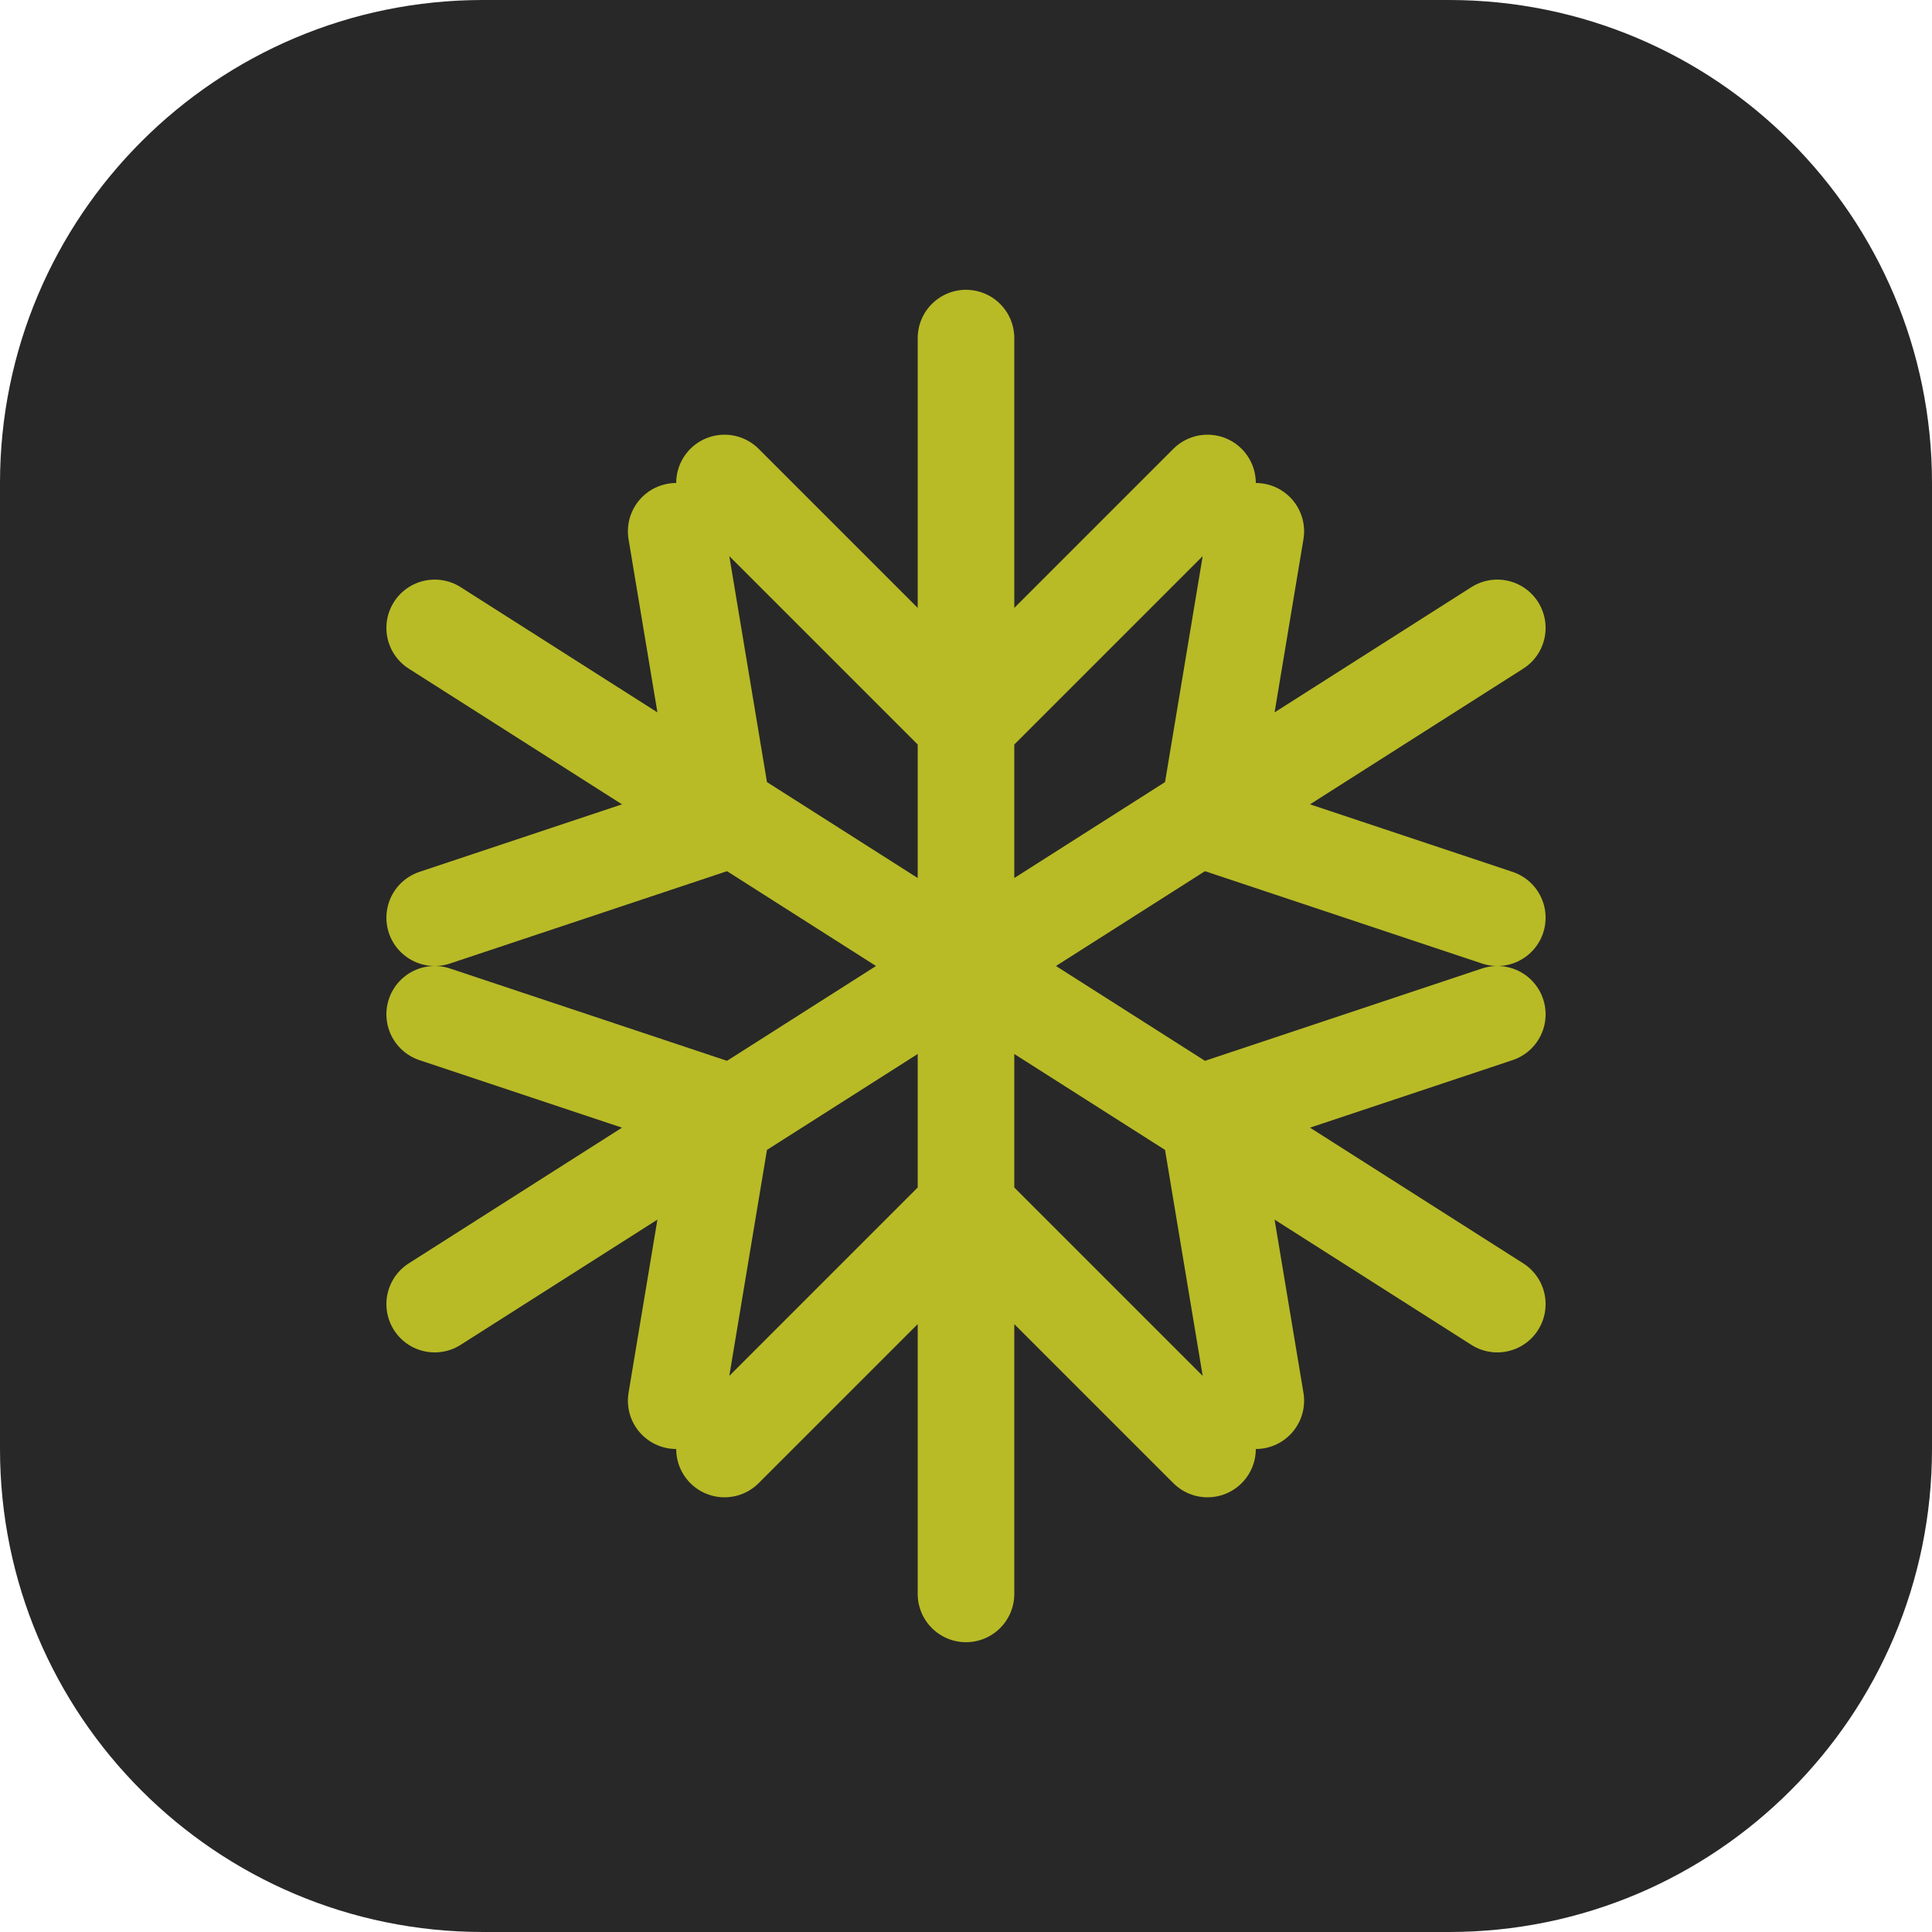
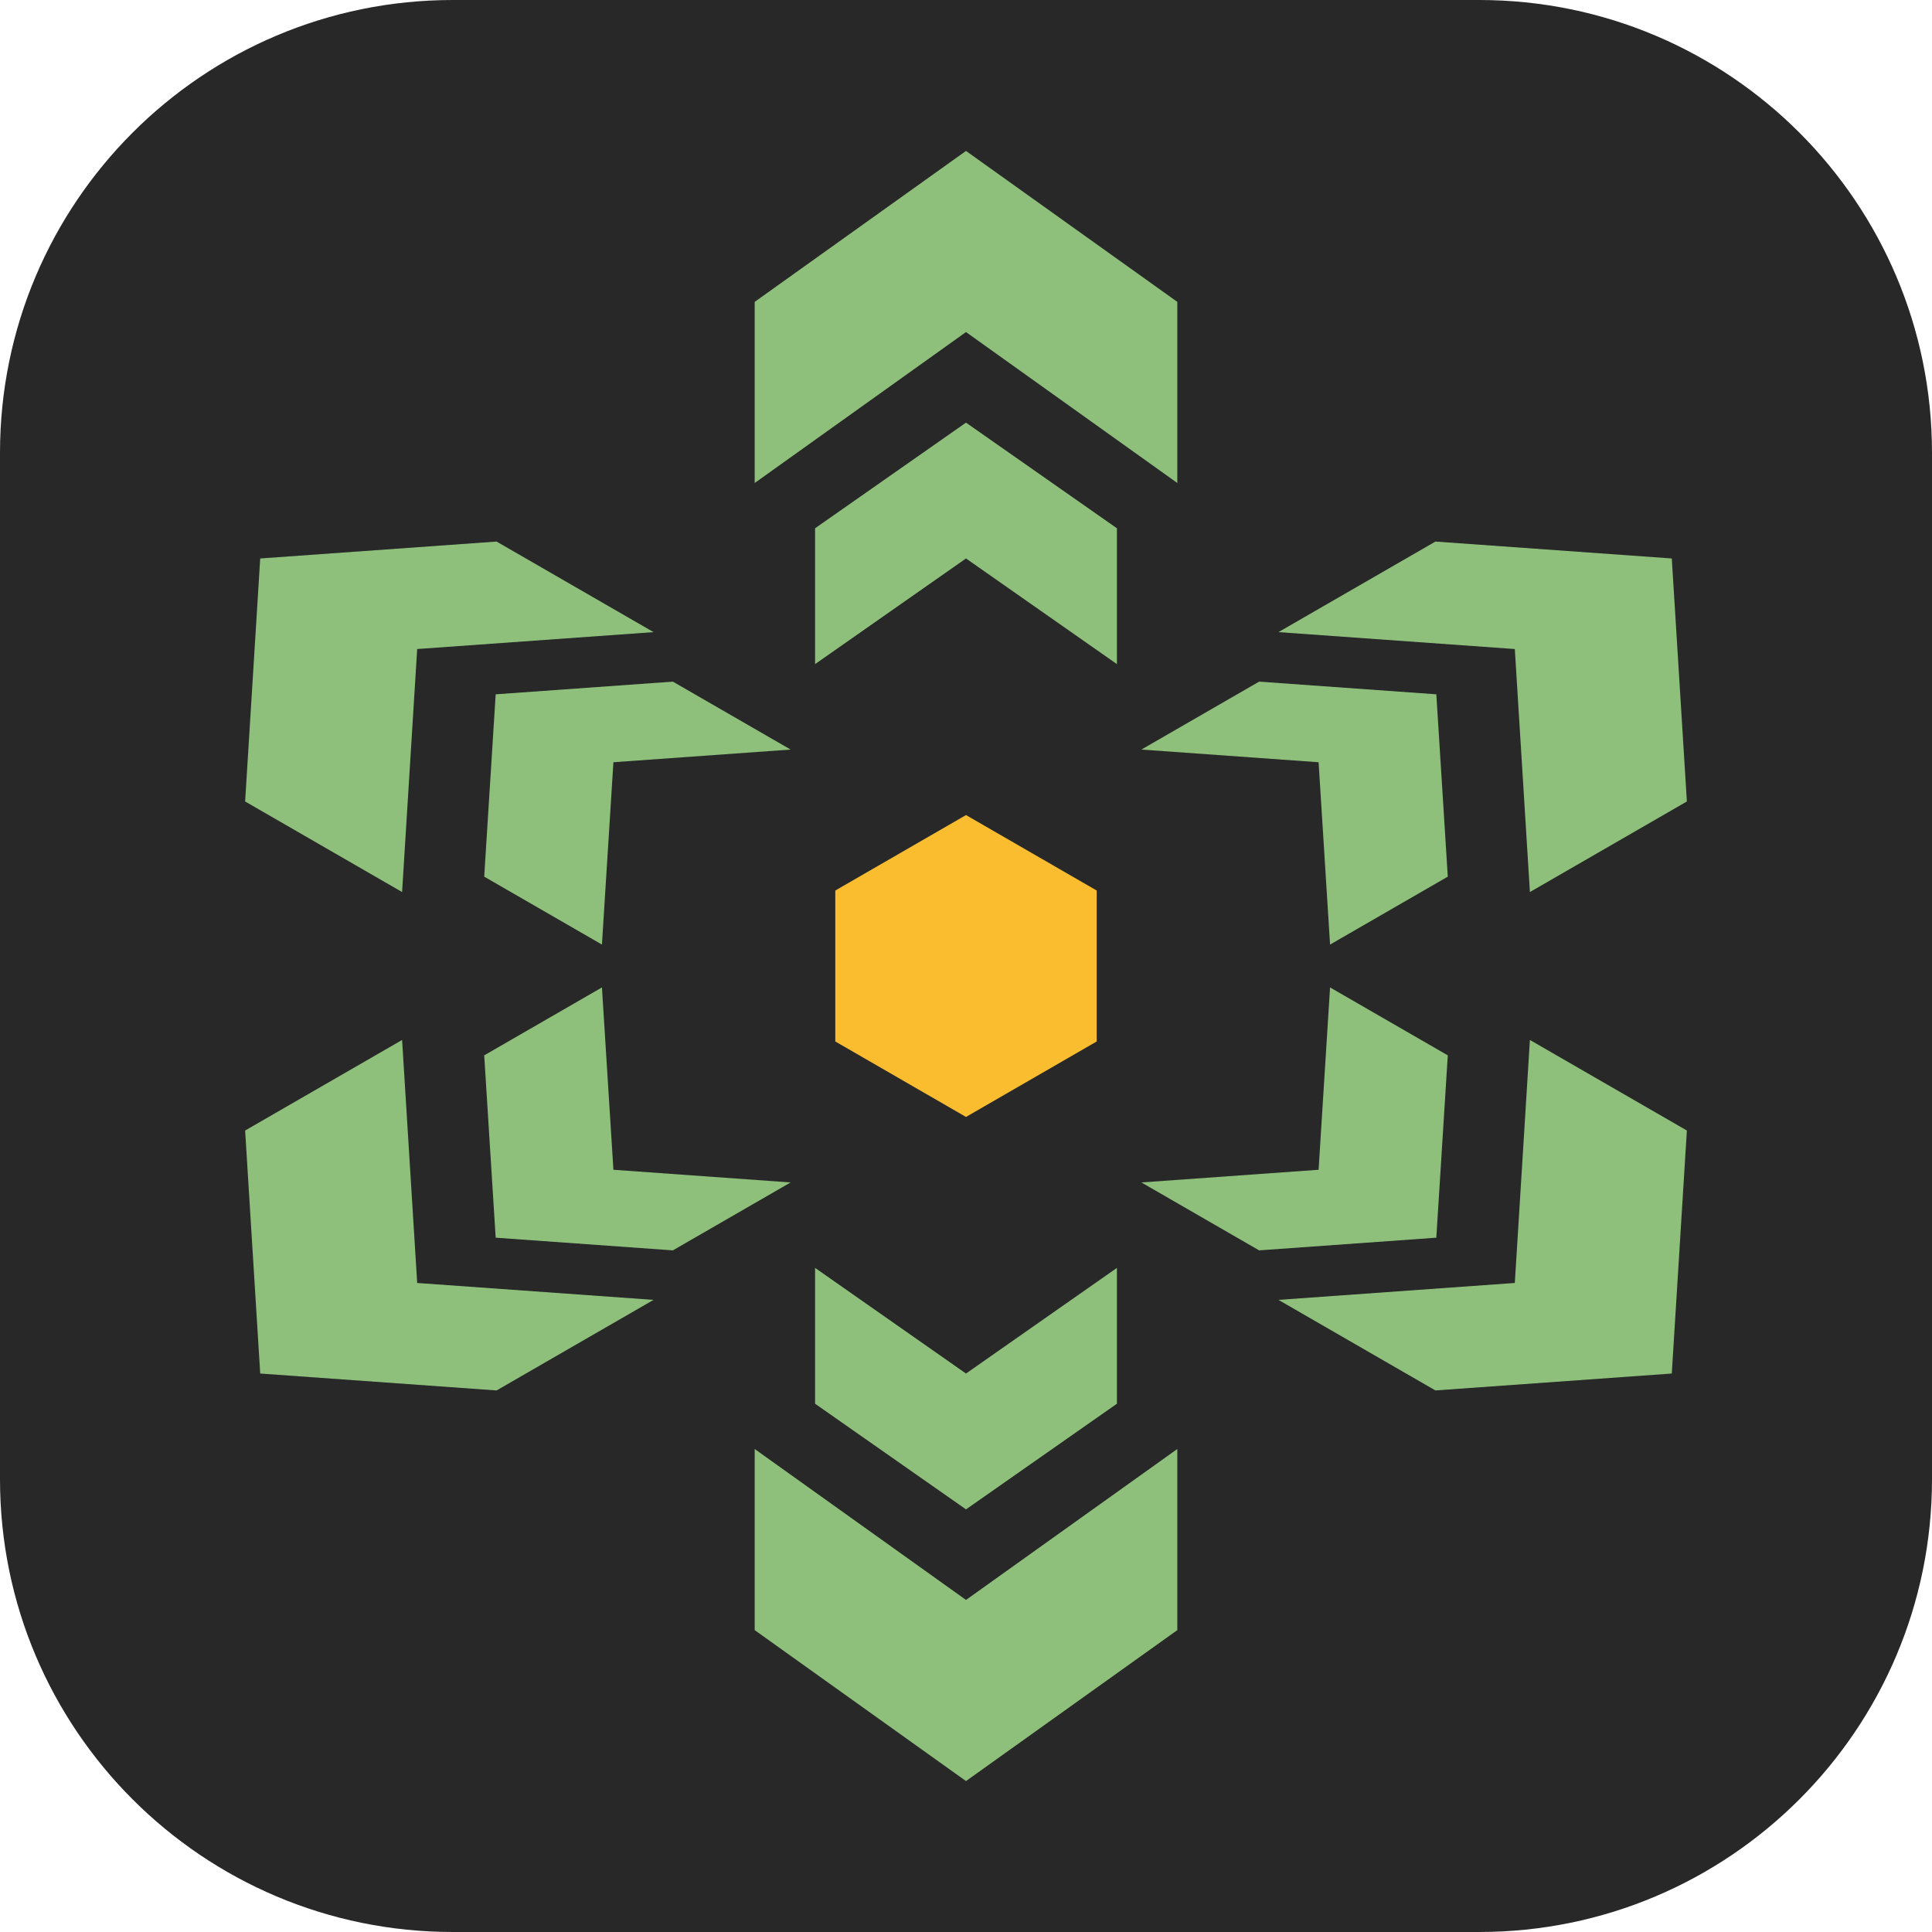
- <svg xmlns="http://www.w3.org/2000/svg" viewBox="0 0 40 40" fill="none">
-   <rect width="40" height="40" rx="10" fill="#282828" />
-   <g stroke="#b8bb26" stroke-width="2" stroke-linecap="round">
-     <path d="M20 7v26M9 13l22 14M9 27l22-14M15 10l5 5 5-5M15 30l5-5 5 5M9 19l6-2-1-6M26 29l-1-6 6-2M9 21l6 2-1 6M26 11l-1 6 6 2" />
+ <svg xmlns="http://www.w3.org/2000/svg" viewBox="0 0 64 64" fill="none">
+   <rect width="64" height="64" rx="15" fill="#282828" />
+   <path d="m32 27 4.33 2.5v5L32 37l-4.33-2.5v-5L32 27Z" fill="#fabd2f" />
+   <g fill="#8ec07c">
+     <path d="m32 5 7 5v6l-7-5-7 5v-6l7-5Zm0 9 5 3.5V22l-5-3.5-5 3.5v-4.5l5-3.5Z" />
+     <path d="m32 59-7-5v-6l7 5 7-5v6l-7 5Zm0-9-5-3.5V42l5 3.5 5-3.5v4.5L32 50Z" />
+     <path d="m55.38 18.5-7.83-.56-5.2 3 7.83.56.5 8.05 5.2-3-.5-8.05Zm-7.8 4.5-5.87-.42-3.9 2.25 5.87.42.38 6.04 3.9-2.25L47.58 23Z" />
+     <path d="m8.62 45.5 7.83.56 5.2-3-7.83-.56-.5-8.05-5.2 3 .5 8.05Zm7.8-4.5 5.87.42 3.9-2.25-5.87-.42-.38-6.04-3.9 2.25.38 6.04Z" />
+     <path d="m55.38 45.5.5-8.05-5.2-3-.5 8.05-7.83.56 5.2 3 7.83-.56Zm-7.8-4.5.38-6.04-3.9-2.25-.38 6.04-5.87.42 3.9 2.25 5.87-.42Z" />
+     <path d="m8.62 18.5-.5 8.05 5.2 3 .5-8.05 7.83-.56-5.2-3-7.83.56Zm7.8 4.5-.38 6.04 3.9 2.25.38-6.04 5.87-.42-3.9-2.25-5.87.42Z" />
  </g>
</svg>
